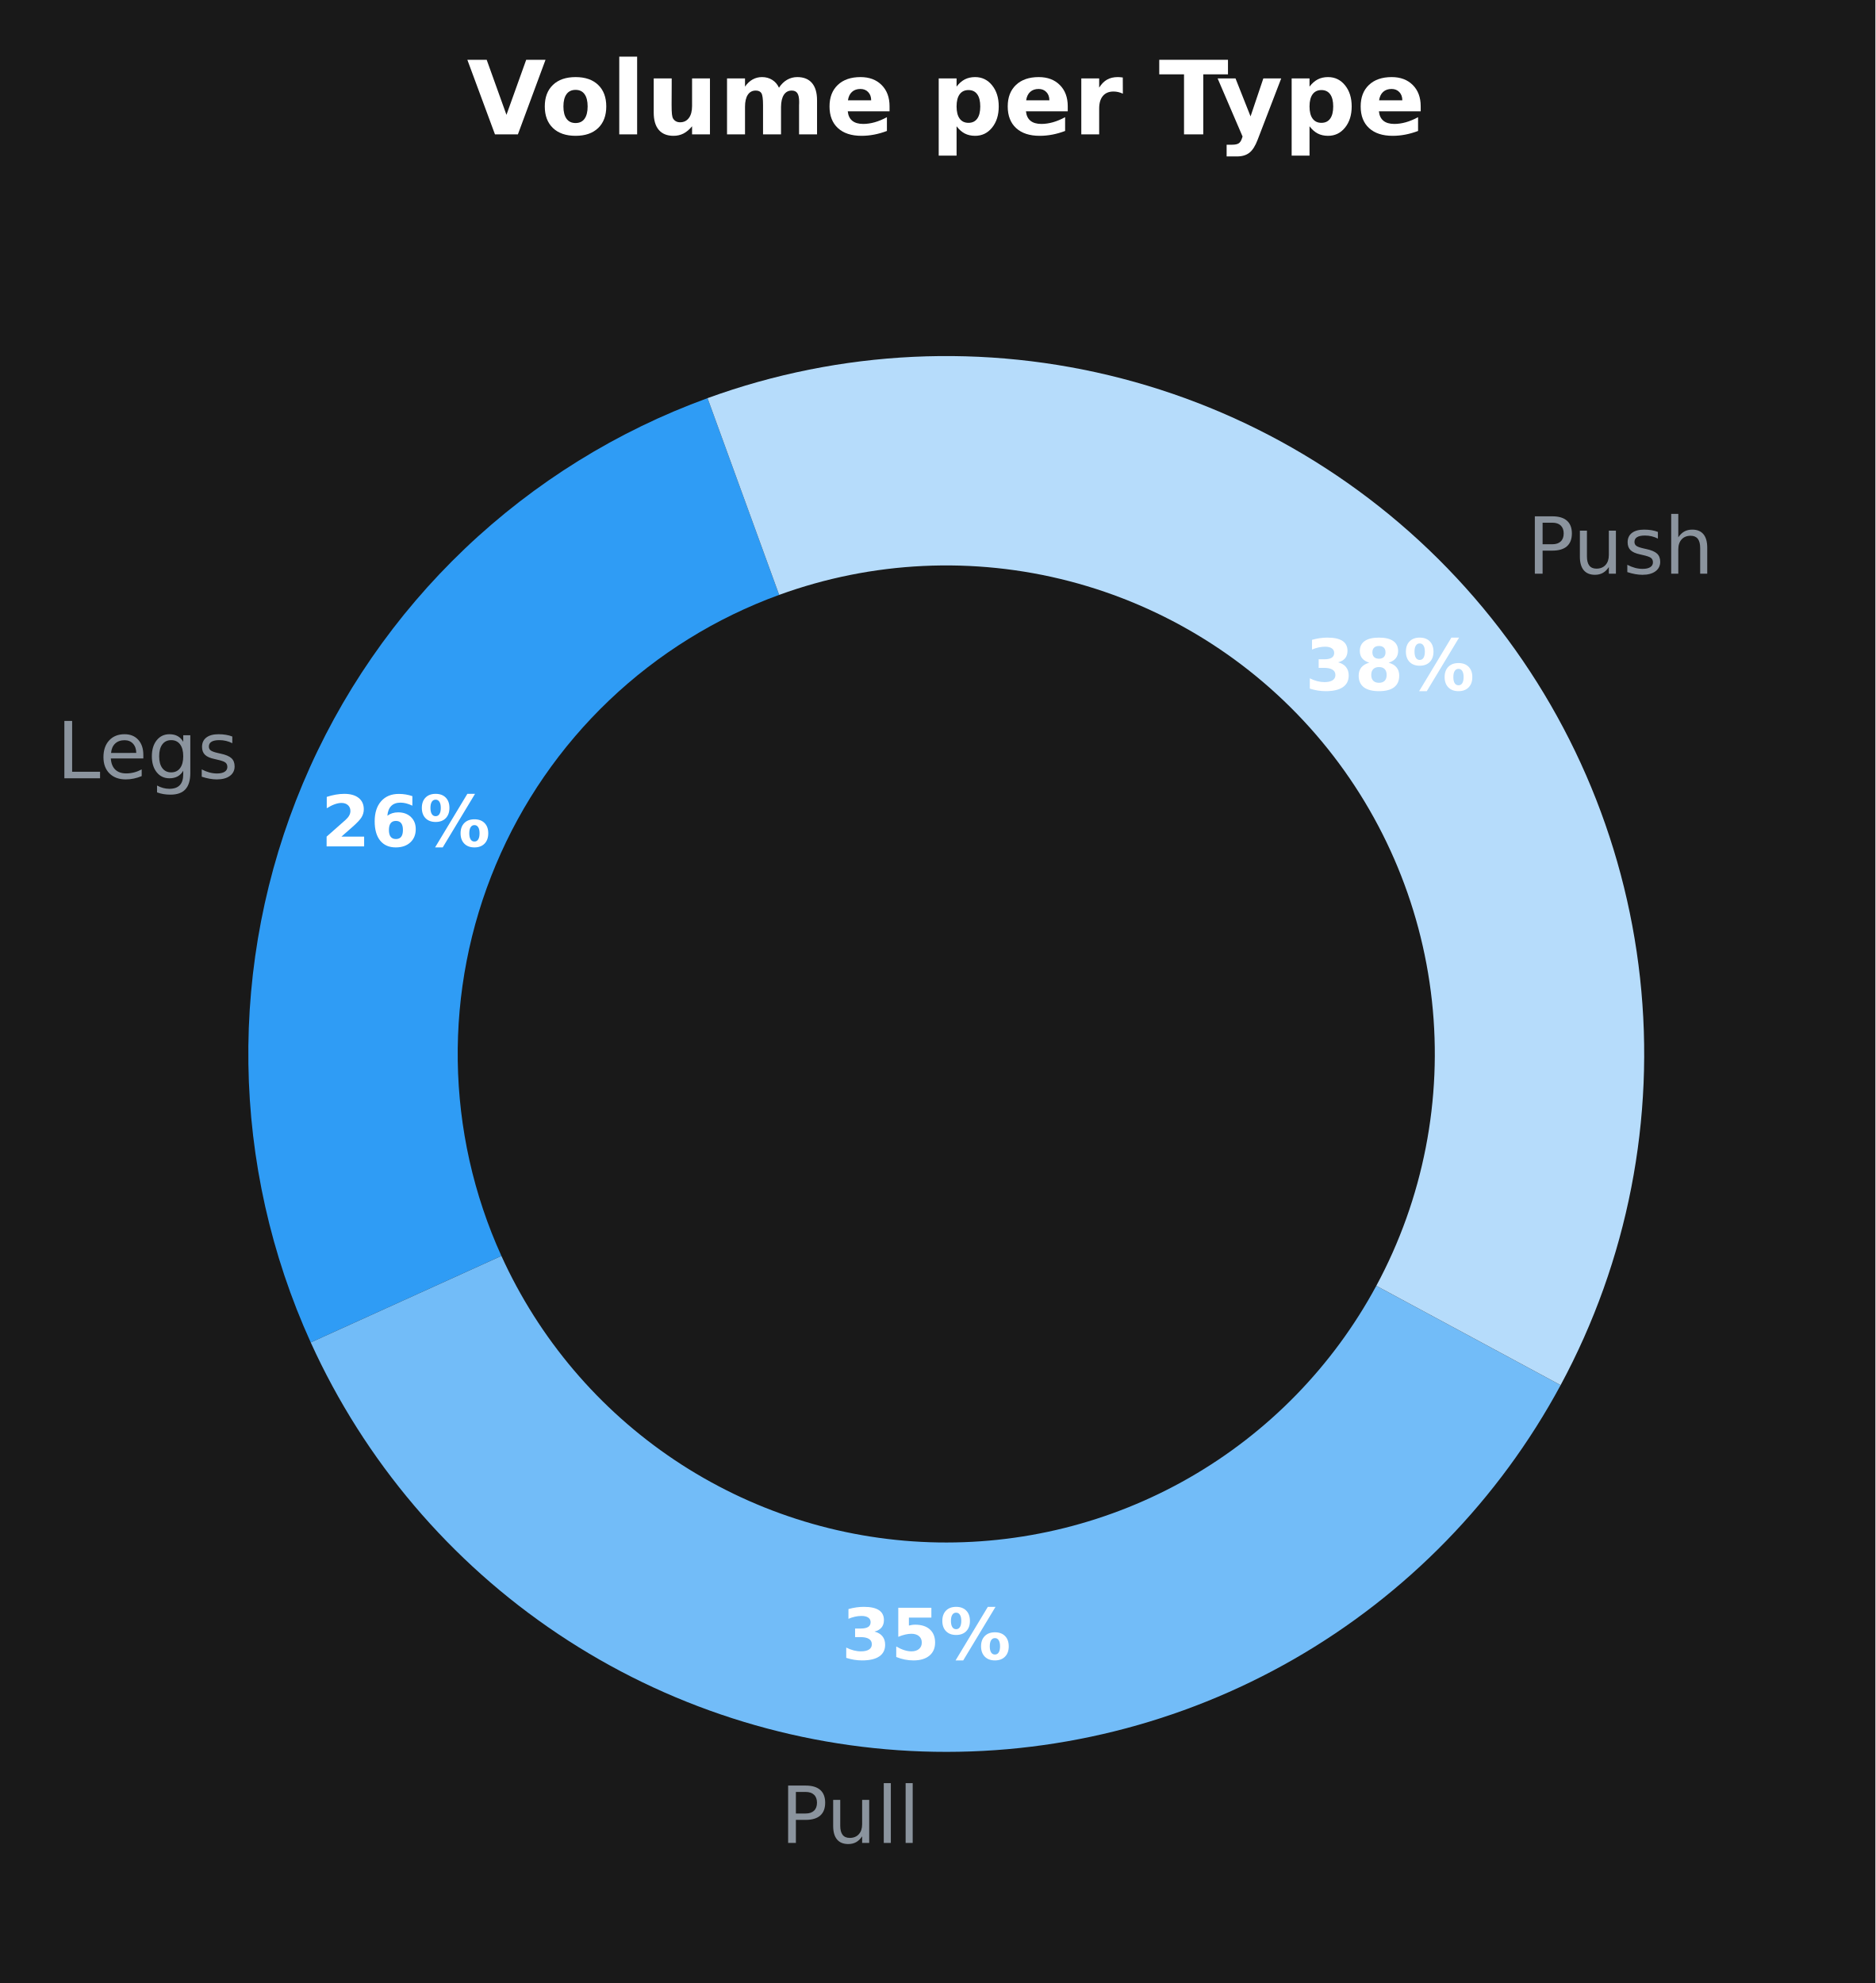
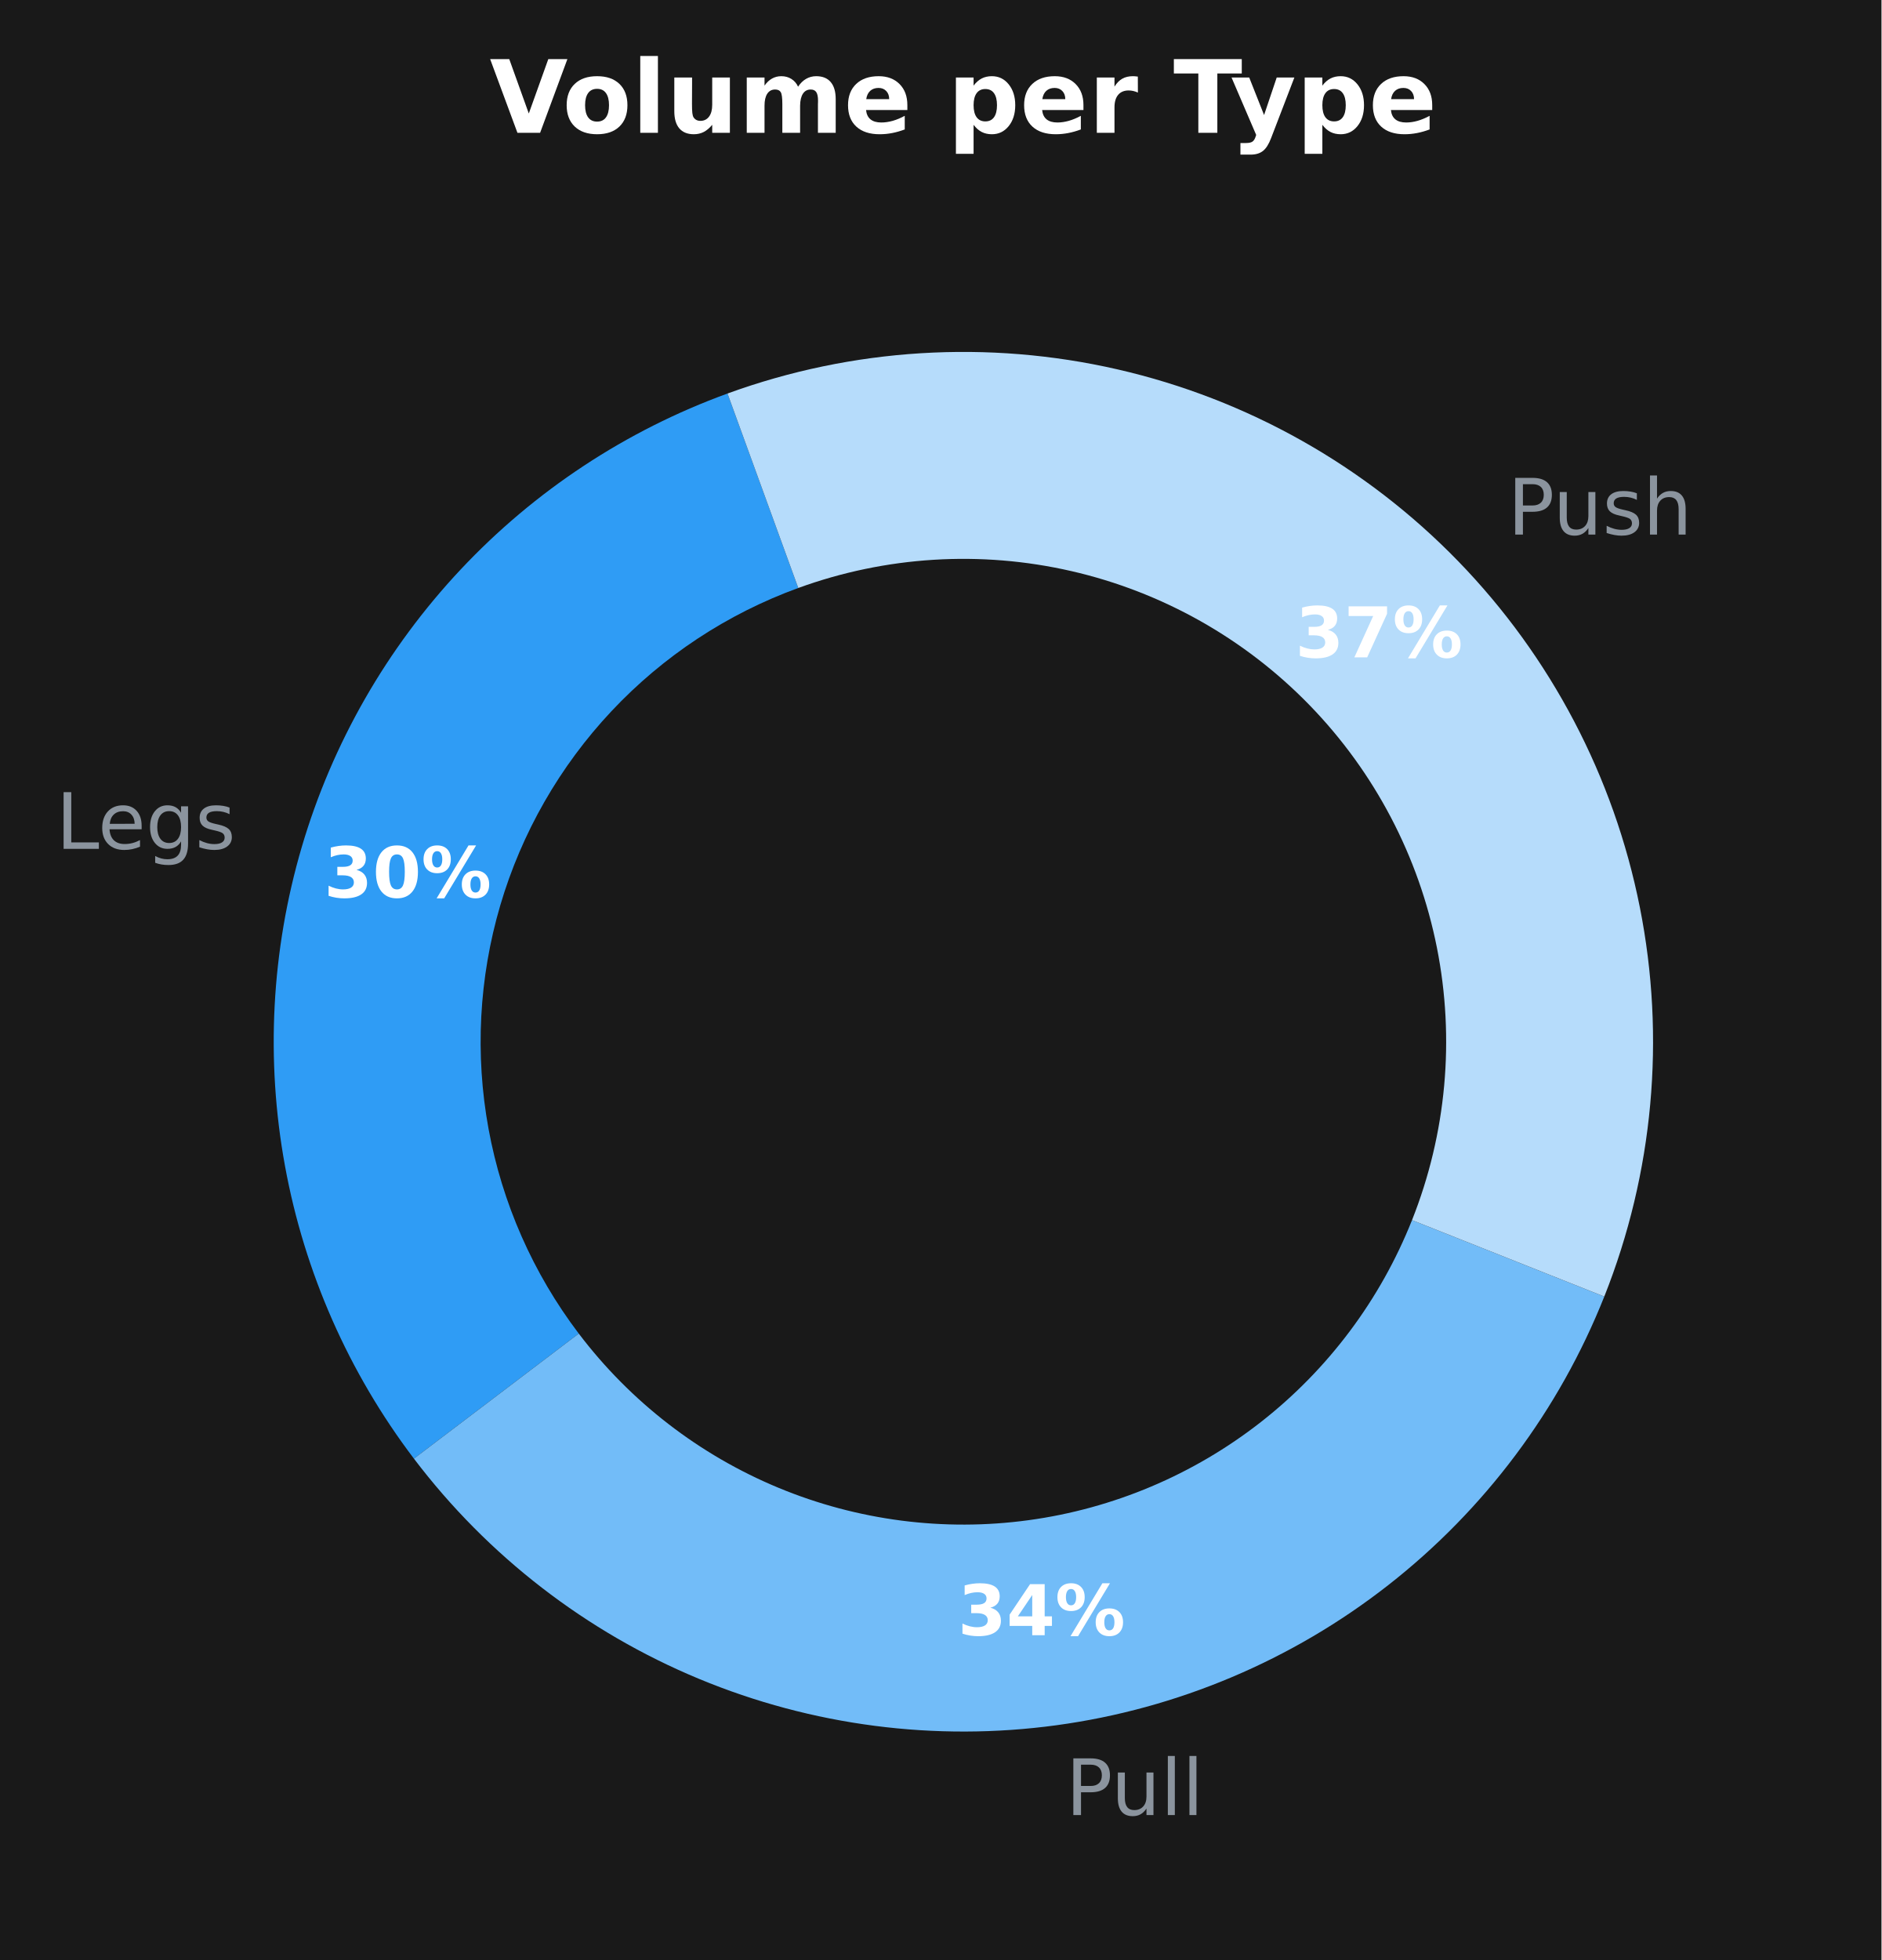
- <svg xmlns="http://www.w3.org/2000/svg" xmlns:xlink="http://www.w3.org/1999/xlink" width="238.344pt" height="252.038pt" viewBox="0 0 238.344 252.038" version="1.1">
+ <svg xmlns="http://www.w3.org/2000/svg" xmlns:xlink="http://www.w3.org/1999/xlink" width="241.988pt" height="252.038pt" viewBox="0 0 241.988 252.038" version="1.1">
  <defs>
    <style type="text/css">*{stroke-linejoin: round; stroke-linecap: butt}</style>
  </defs>
  <g id="figure_1">
    <g id="patch_1">
-       <path d="M 0 252.038  L 238.344 252.038  L 238.344 0  L 0 0  z " style="fill: #191919" />
+       <path d="M 0 252.038  L 241.988 252.038  L 241.988 0  L 0 0  z " style="fill: #191919" />
    </g>
    <g id="axes_1">
      <g id="patch_2">
-         <path d="M 89.925 50.603  C 78.438 54.784 67.939 61.295 59.087 69.726  C 50.235 78.156 43.221 88.326 38.486 99.596  C 33.75 110.866 31.395 122.994 31.569 135.216  C 31.742 147.439 34.44 159.495 39.493 170.626  L 63.725 159.626  C 60.187 151.834 58.299 143.395 58.177 134.839  C 58.056 126.283 59.704 117.793 63.019 109.905  C 66.334 102.016 71.244 94.897 77.44 88.995  C 83.636 83.094 90.986 78.536 99.027 75.61  z " style="fill: #2f9cf5" />
+         <path d="M 93.57 50.603  C 80.517 55.354 68.76 63.106 59.25 73.231  C 49.741 83.357 42.741 95.576 38.817 108.901  C 34.893 122.226 34.153 136.288 36.658 149.952  C 39.163 163.615 44.842 176.501 53.237 187.568  L 74.439 171.485  C 68.562 163.738 64.586 154.718 62.833 145.154  C 61.08 135.589 61.598 125.746 64.344 116.418  C 67.091 107.09 71.991 98.537 78.648 91.449  C 85.304 84.361 93.534 78.936 102.671 75.61  z " style="fill: #2f9cf5" />
      </g>
      <g id="patch_3">
-         <path d="M 39.493 170.626  C 46.324 185.671 57.223 198.512 70.958 207.696  C 84.693 216.88 100.724 222.046 117.237 222.61  C 133.749 223.174 150.096 219.113 164.425 210.888  C 178.754 202.662 190.504 190.594 198.345 176.05  L 174.92 163.423  C 169.432 173.603 161.207 182.051 151.177 187.809  C 141.146 193.567 129.704 196.409 118.145 196.015  C 106.586 195.62 95.364 192.003 85.75 185.575  C 76.135 179.146 68.506 170.157 63.725 159.626  z " style="fill: #72bcf8" />
+         <path d="M 53.237 187.568  C 62.737 200.091 75.397 209.867 89.916 215.891  C 104.435 221.914 120.298 223.972 135.873 221.851  C 151.448 219.731 166.184 213.508 178.564 203.823  C 190.945 194.138 200.531 181.333 206.338 166.726  L 181.609 156.896  C 177.544 167.121 170.834 176.084 162.167 182.863  C 153.501 189.643 143.186 193.999 132.284 195.483  C 121.381 196.967 110.277 195.527 100.114 191.311  C 89.951 187.094 81.089 180.251 74.439 171.485  z " style="fill: #72bcf8" />
      </g>
      <g id="patch_4">
-         <path d="M 198.345 176.05  C 206.877 160.223 210.399 142.169 208.44 124.295  C 206.481 106.422 199.134 89.559 187.376 75.955  C 175.619 62.351 159.998 52.638 142.597 48.111  C 125.195 43.584 106.822 44.454 89.925 50.603  L 99.027 75.61  C 110.854 71.305 123.716 70.696 135.897 73.865  C 148.078 77.034 159.012 83.833 167.242 93.356  C 175.473 102.879 180.616 114.683 181.987 127.194  C 183.358 139.706 180.893 152.343 174.92 163.423  z " style="fill: #b6dcfb" />
+         <path d="M 206.338 166.726  C 212.657 150.831 214.245 133.443 210.911 116.667  C 207.577 99.891 199.46 84.431 187.544 72.161  C 175.628 59.89 160.413 51.324 143.741 47.5  C 127.07 43.675 109.643 44.753 93.57 50.603  L 102.671 75.61  C 113.922 71.515 126.121 70.76 137.791 73.437  C 149.461 76.114 160.112 82.11 168.453 90.7  C 176.795 99.289 182.476 110.111 184.81 121.854  C 187.144 133.598 186.032 145.769 181.609 156.896  z " style="fill: #b6dcfb" />
      </g>
      <g id="matplotlib.axis_1" />
      <g id="matplotlib.axis_2" />
      <g id="text_1">
-         <g style="fill: #8b949e" transform="translate(7.2 98.9193) scale(0.1 -0.1)">
+         <g style="fill: #8b949e" transform="translate(7.2 109.1544) scale(0.1 -0.1)">
          <defs>
            <path id="DejaVuSans-4c" d="M 628 4666  L 1259 4666  L 1259 531  L 3531 531  L 3531 0  L 628 0  L 628 4666  z " transform="scale(0.015625)" />
            <path id="DejaVuSans-65" d="M 3597 1894  L 3597 1613  L 953 1613  Q 991 1019 1311 708  Q 1631 397 2203 397  Q 2534 397 2845 478  Q 3156 559 3463 722  L 3463 178  Q 3153 47 2828 -22  Q 2503 -91 2169 -91  Q 1331 -91 842 396  Q 353 884 353 1716  Q 353 2575 817 3079  Q 1281 3584 2069 3584  Q 2775 3584 3186 3129  Q 3597 2675 3597 1894  z M 3022 2063  Q 3016 2534 2758 2815  Q 2500 3097 2075 3097  Q 1594 3097 1305 2825  Q 1016 2553 972 2059  L 3022 2063  z " transform="scale(0.015625)" />
            <path id="DejaVuSans-67" d="M 2906 1791  Q 2906 2416 2648 2759  Q 2391 3103 1925 3103  Q 1463 3103 1205 2759  Q 947 2416 947 1791  Q 947 1169 1205 825  Q 1463 481 1925 481  Q 2391 481 2648 825  Q 2906 1169 2906 1791  z M 3481 434  Q 3481 -459 3084 -895  Q 2688 -1331 1869 -1331  Q 1566 -1331 1297 -1286  Q 1028 -1241 775 -1147  L 775 -588  Q 1028 -725 1275 -790  Q 1522 -856 1778 -856  Q 2344 -856 2625 -561  Q 2906 -266 2906 331  L 2906 616  Q 2728 306 2450 153  Q 2172 0 1784 0  Q 1141 0 747 490  Q 353 981 353 1791  Q 353 2603 747 3093  Q 1141 3584 1784 3584  Q 2172 3584 2450 3431  Q 2728 3278 2906 2969  L 2906 3500  L 3481 3500  L 3481 434  z " transform="scale(0.015625)" />
            <path id="DejaVuSans-73" d="M 2834 3397  L 2834 2853  Q 2591 2978 2328 3040  Q 2066 3103 1784 3103  Q 1356 3103 1142 2972  Q 928 2841 928 2578  Q 928 2378 1081 2264  Q 1234 2150 1697 2047  L 1894 2003  Q 2506 1872 2764 1633  Q 3022 1394 3022 966  Q 3022 478 2636 193  Q 2250 -91 1575 -91  Q 1294 -91 989 -36  Q 684 19 347 128  L 347 722  Q 666 556 975 473  Q 1284 391 1588 391  Q 1994 391 2212 530  Q 2431 669 2431 922  Q 2431 1156 2273 1281  Q 2116 1406 1581 1522  L 1381 1569  Q 847 1681 609 1914  Q 372 2147 372 2553  Q 372 3047 722 3315  Q 1072 3584 1716 3584  Q 2034 3584 2315 3537  Q 2597 3491 2834 3397  z " transform="scale(0.015625)" />
          </defs>
          <use xlink:href="#DejaVuSans-4c" />
          <use xlink:href="#DejaVuSans-65" transform="translate(53.96289 0)" />
          <use xlink:href="#DejaVuSans-67" transform="translate(115.4863 0)" />
          <use xlink:href="#DejaVuSans-73" transform="translate(178.9629 0)" />
        </g>
      </g>
      <g id="text_2">
-         <g style="fill: #ffffff" transform="translate(40.79895 107.5774) scale(0.09 -0.09)">
+         <g style="fill: #ffffff" transform="translate(41.66039 115.3933) scale(0.09 -0.09)">
          <defs>
-             <path id="DejaVuSans-Bold-32" d="M 1844 884  L 3897 884  L 3897 0  L 506 0  L 506 884  L 2209 2388  Q 2438 2594 2547 2791  Q 2656 2988 2656 3200  Q 2656 3528 2436 3728  Q 2216 3928 1850 3928  Q 1569 3928 1234 3808  Q 900 3688 519 3450  L 519 4475  Q 925 4609 1322 4679  Q 1719 4750 2100 4750  Q 2938 4750 3402 4381  Q 3866 4013 3866 3353  Q 3866 2972 3669 2642  Q 3472 2313 2841 1759  L 1844 884  z " transform="scale(0.015625)" />
-             <path id="DejaVuSans-Bold-36" d="M 2316 2303  Q 2000 2303 1842 2098  Q 1684 1894 1684 1484  Q 1684 1075 1842 870  Q 2000 666 2316 666  Q 2634 666 2792 870  Q 2950 1075 2950 1484  Q 2950 1894 2792 2098  Q 2634 2303 2316 2303  z M 3803 4544  L 3803 3681  Q 3506 3822 3243 3889  Q 2981 3956 2731 3956  Q 2194 3956 1894 3657  Q 1594 3359 1544 2772  Q 1750 2925 1990 3001  Q 2231 3078 2516 3078  Q 3231 3078 3670 2659  Q 4109 2241 4109 1563  Q 4109 813 3618 361  Q 3128 -91 2303 -91  Q 1394 -91 895 523  Q 397 1138 397 2266  Q 397 3422 980 4083  Q 1563 4744 2578 4744  Q 2900 4744 3203 4694  Q 3506 4644 3803 4544  z " transform="scale(0.015625)" />
+             <path id="DejaVuSans-Bold-33" d="M 2981 2516  Q 3453 2394 3698 2092  Q 3944 1791 3944 1325  Q 3944 631 3412 270  Q 2881 -91 1863 -91  Q 1503 -91 1142 -33  Q 781 25 428 141  L 428 1069  Q 766 900 1098 814  Q 1431 728 1753 728  Q 2231 728 2486 893  Q 2741 1059 2741 1369  Q 2741 1688 2480 1852  Q 2219 2016 1709 2016  L 1228 2016  L 1228 2791  L 1734 2791  Q 2188 2791 2409 2933  Q 2631 3075 2631 3366  Q 2631 3634 2415 3781  Q 2200 3928 1806 3928  Q 1516 3928 1219 3862  Q 922 3797 628 3669  L 628 4550  Q 984 4650 1334 4700  Q 1684 4750 2022 4750  Q 2931 4750 3382 4451  Q 3834 4153 3834 3553  Q 3834 3144 3618 2883  Q 3403 2622 2981 2516  z " transform="scale(0.015625)" />
+             <path id="DejaVuSans-Bold-30" d="M 2944 2338  Q 2944 3213 2780 3570  Q 2616 3928 2228 3928  Q 1841 3928 1675 3570  Q 1509 3213 1509 2338  Q 1509 1453 1675 1090  Q 1841 728 2228 728  Q 2613 728 2778 1090  Q 2944 1453 2944 2338  z M 4147 2328  Q 4147 1169 3647 539  Q 3147 -91 2228 -91  Q 1306 -91 806 539  Q 306 1169 306 2328  Q 306 3491 806 4120  Q 1306 4750 2228 4750  Q 3147 4750 3647 4120  Q 4147 3491 4147 2328  z " transform="scale(0.015625)" />
            <path id="DejaVuSans-Bold-25" d="M 4959 1925  Q 4738 1925 4616 1733  Q 4494 1541 4494 1184  Q 4494 825 4614 633  Q 4734 441 4959 441  Q 5184 441 5303 633  Q 5422 825 5422 1184  Q 5422 1541 5301 1733  Q 5181 1925 4959 1925  z M 4959 2450  Q 5541 2450 5875 2112  Q 6209 1775 6209 1184  Q 6209 594 5875 251  Q 5541 -91 4959 -91  Q 4378 -91 4042 251  Q 3706 594 3706 1184  Q 3706 1772 4042 2111  Q 4378 2450 4959 2450  z M 2094 -91  L 1403 -91  L 4319 4750  L 5013 4750  L 2094 -91  z M 1453 4750  Q 2034 4750 2367 4411  Q 2700 4072 2700 3481  Q 2700 2891 2367 2550  Q 2034 2209 1453 2209  Q 872 2209 539 2550  Q 206 2891 206 3481  Q 206 4072 539 4411  Q 872 4750 1453 4750  z M 1453 4225  Q 1228 4225 1106 4031  Q 984 3838 984 3481  Q 984 3122 1106 2926  Q 1228 2731 1453 2731  Q 1678 2731 1798 2926  Q 1919 3122 1919 3481  Q 1919 3838 1797 4031  Q 1675 4225 1453 4225  z " transform="scale(0.015625)" />
          </defs>
-           <use xlink:href="#DejaVuSans-Bold-32" />
-           <use xlink:href="#DejaVuSans-Bold-36" transform="translate(69.58008 0)" />
+           <use xlink:href="#DejaVuSans-Bold-33" />
+           <use xlink:href="#DejaVuSans-Bold-30" transform="translate(69.58008 0)" />
          <use xlink:href="#DejaVuSans-Bold-25" transform="translate(139.1602 0)" />
        </g>
      </g>
      <g id="text_3">
-         <g style="fill: #8b949e" transform="translate(99.1856 234.2349) scale(0.1 -0.1)">
+         <g style="fill: #8b949e" transform="translate(137.0697 233.4) scale(0.1 -0.1)">
          <defs>
            <path id="DejaVuSans-50" d="M 1259 4147  L 1259 2394  L 2053 2394  Q 2494 2394 2734 2622  Q 2975 2850 2975 3272  Q 2975 3691 2734 3919  Q 2494 4147 2053 4147  L 1259 4147  z M 628 4666  L 2053 4666  Q 2838 4666 3239 4311  Q 3641 3956 3641 3272  Q 3641 2581 3239 2228  Q 2838 1875 2053 1875  L 1259 1875  L 1259 0  L 628 0  L 628 4666  z " transform="scale(0.015625)" />
            <path id="DejaVuSans-75" d="M 544 1381  L 544 3500  L 1119 3500  L 1119 1403  Q 1119 906 1312 657  Q 1506 409 1894 409  Q 2359 409 2629 706  Q 2900 1003 2900 1516  L 2900 3500  L 3475 3500  L 3475 0  L 2900 0  L 2900 538  Q 2691 219 2414 64  Q 2138 -91 1772 -91  Q 1169 -91 856 284  Q 544 659 544 1381  z M 1991 3584  L 1991 3584  z " transform="scale(0.015625)" />
            <path id="DejaVuSans-6c" d="M 603 4863  L 1178 4863  L 1178 0  L 603 0  L 603 4863  z " transform="scale(0.015625)" />
          </defs>
          <use xlink:href="#DejaVuSans-50" />
          <use xlink:href="#DejaVuSans-75" transform="translate(58.55273 0)" />
          <use xlink:href="#DejaVuSans-6c" transform="translate(121.9316 0)" />
          <use xlink:href="#DejaVuSans-6c" transform="translate(149.7148 0)" />
        </g>
      </g>
      <g id="text_4">
-         <g style="fill: #ffffff" transform="translate(106.9499 210.9094) scale(0.09 -0.09)">
+         <g style="fill: #ffffff" transform="translate(123.1876 210.2718) scale(0.09 -0.09)">
          <defs>
-             <path id="DejaVuSans-Bold-33" d="M 2981 2516  Q 3453 2394 3698 2092  Q 3944 1791 3944 1325  Q 3944 631 3412 270  Q 2881 -91 1863 -91  Q 1503 -91 1142 -33  Q 781 25 428 141  L 428 1069  Q 766 900 1098 814  Q 1431 728 1753 728  Q 2231 728 2486 893  Q 2741 1059 2741 1369  Q 2741 1688 2480 1852  Q 2219 2016 1709 2016  L 1228 2016  L 1228 2791  L 1734 2791  Q 2188 2791 2409 2933  Q 2631 3075 2631 3366  Q 2631 3634 2415 3781  Q 2200 3928 1806 3928  Q 1516 3928 1219 3862  Q 922 3797 628 3669  L 628 4550  Q 984 4650 1334 4700  Q 1684 4750 2022 4750  Q 2931 4750 3382 4451  Q 3834 4153 3834 3553  Q 3834 3144 3618 2883  Q 3403 2622 2981 2516  z " transform="scale(0.015625)" />
-             <path id="DejaVuSans-Bold-35" d="M 678 4666  L 3669 4666  L 3669 3781  L 1638 3781  L 1638 3059  Q 1775 3097 1914 3117  Q 2053 3138 2203 3138  Q 3056 3138 3531 2711  Q 4006 2284 4006 1522  Q 4006 766 3489 337  Q 2972 -91 2053 -91  Q 1656 -91 1267 -14  Q 878 63 494 219  L 494 1166  Q 875 947 1217 837  Q 1559 728 1863 728  Q 2300 728 2551 942  Q 2803 1156 2803 1522  Q 2803 1891 2551 2103  Q 2300 2316 1863 2316  Q 1603 2316 1309 2248  Q 1016 2181 678 2041  L 678 4666  z " transform="scale(0.015625)" />
+             <path id="DejaVuSans-Bold-34" d="M 2356 3675  L 1038 1722  L 2356 1722  L 2356 3675  z M 2156 4666  L 3494 4666  L 3494 1722  L 4159 1722  L 4159 850  L 3494 850  L 3494 0  L 2356 0  L 2356 850  L 288 850  L 288 1881  L 2156 4666  z " transform="scale(0.015625)" />
          </defs>
          <use xlink:href="#DejaVuSans-Bold-33" />
-           <use xlink:href="#DejaVuSans-Bold-35" transform="translate(69.58008 0)" />
+           <use xlink:href="#DejaVuSans-Bold-34" transform="translate(69.58008 0)" />
          <use xlink:href="#DejaVuSans-Bold-25" transform="translate(139.1602 0)" />
        </g>
      </g>
      <g id="text_5">
-         <g style="fill: #8b949e" transform="translate(194.0872 72.91408) scale(0.1 -0.1)">
+         <g style="fill: #8b949e" transform="translate(193.9074 68.74023) scale(0.1 -0.1)">
          <defs>
            <path id="DejaVuSans-68" d="M 3513 2113  L 3513 0  L 2938 0  L 2938 2094  Q 2938 2591 2744 2837  Q 2550 3084 2163 3084  Q 1697 3084 1428 2787  Q 1159 2491 1159 1978  L 1159 0  L 581 0  L 581 4863  L 1159 4863  L 1159 2956  Q 1366 3272 1645 3428  Q 1925 3584 2291 3584  Q 2894 3584 3203 3211  Q 3513 2838 3513 2113  z " transform="scale(0.015625)" />
          </defs>
          <use xlink:href="#DejaVuSans-50" />
          <use xlink:href="#DejaVuSans-75" transform="translate(58.55273 0)" />
          <use xlink:href="#DejaVuSans-73" transform="translate(121.9316 0)" />
          <use xlink:href="#DejaVuSans-68" transform="translate(174.0312 0)" />
        </g>
      </g>
      <g id="text_6">
-         <g style="fill: #ffffff" transform="translate(165.8669 87.71892) scale(0.09 -0.09)">
+         <g style="fill: #ffffff" transform="translate(166.591 84.53161) scale(0.09 -0.09)">
          <defs>
-             <path id="DejaVuSans-Bold-38" d="M 2228 2088  Q 1891 2088 1709 1903  Q 1528 1719 1528 1375  Q 1528 1031 1709 848  Q 1891 666 2228 666  Q 2563 666 2741 848  Q 2919 1031 2919 1375  Q 2919 1722 2741 1905  Q 2563 2088 2228 2088  z M 1350 2484  Q 925 2613 709 2878  Q 494 3144 494 3541  Q 494 4131 934 4440  Q 1375 4750 2228 4750  Q 3075 4750 3515 4442  Q 3956 4134 3956 3541  Q 3956 3144 3739 2878  Q 3522 2613 3097 2484  Q 3572 2353 3814 2058  Q 4056 1763 4056 1313  Q 4056 619 3595 264  Q 3134 -91 2228 -91  Q 1319 -91 855 264  Q 391 619 391 1313  Q 391 1763 633 2058  Q 875 2353 1350 2484  z M 1631 3419  Q 1631 3141 1786 2991  Q 1941 2841 2228 2841  Q 2509 2841 2662 2991  Q 2816 3141 2816 3419  Q 2816 3697 2662 3845  Q 2509 3994 2228 3994  Q 1941 3994 1786 3844  Q 1631 3694 1631 3419  z " transform="scale(0.015625)" />
+             <path id="DejaVuSans-Bold-37" d="M 428 4666  L 3944 4666  L 3944 3988  L 2125 0  L 953 0  L 2675 3781  L 428 3781  L 428 4666  z " transform="scale(0.015625)" />
          </defs>
          <use xlink:href="#DejaVuSans-Bold-33" />
-           <use xlink:href="#DejaVuSans-Bold-38" transform="translate(69.58008 0)" />
+           <use xlink:href="#DejaVuSans-Bold-37" transform="translate(69.58008 0)" />
          <use xlink:href="#DejaVuSans-Bold-25" transform="translate(139.1602 0)" />
        </g>
      </g>
      <g id="text_7">
-         <g style="fill: #ffffff" transform="translate(59.33438 17.07797) scale(0.13 -0.13)">
+         <g style="fill: #ffffff" transform="translate(62.97891 17.07797) scale(0.13 -0.13)">
          <defs>
            <path id="DejaVuSans-Bold-56" d="M 31 4666  L 1241 4666  L 2478 1222  L 3713 4666  L 4922 4666  L 3194 0  L 1759 0  L 31 4666  z " transform="scale(0.015625)" />
            <path id="DejaVuSans-Bold-6f" d="M 2203 2784  Q 1831 2784 1636 2517  Q 1441 2250 1441 1747  Q 1441 1244 1636 976  Q 1831 709 2203 709  Q 2569 709 2762 976  Q 2956 1244 2956 1747  Q 2956 2250 2762 2517  Q 2569 2784 2203 2784  z M 2203 3584  Q 3106 3584 3614 3096  Q 4122 2609 4122 1747  Q 4122 884 3614 396  Q 3106 -91 2203 -91  Q 1297 -91 786 396  Q 275 884 275 1747  Q 275 2609 786 3096  Q 1297 3584 2203 3584  z " transform="scale(0.015625)" />
            <path id="DejaVuSans-Bold-6c" d="M 538 4863  L 1656 4863  L 1656 0  L 538 0  L 538 4863  z " transform="scale(0.015625)" />
            <path id="DejaVuSans-Bold-75" d="M 500 1363  L 500 3500  L 1625 3500  L 1625 3150  Q 1625 2866 1622 2436  Q 1619 2006 1619 1863  Q 1619 1441 1641 1255  Q 1663 1069 1716 984  Q 1784 875 1895 815  Q 2006 756 2150 756  Q 2500 756 2700 1025  Q 2900 1294 2900 1772  L 2900 3500  L 4019 3500  L 4019 0  L 2900 0  L 2900 506  Q 2647 200 2364 54  Q 2081 -91 1741 -91  Q 1134 -91 817 281  Q 500 653 500 1363  z " transform="scale(0.015625)" />
            <path id="DejaVuSans-Bold-6d" d="M 3781 2919  Q 3994 3244 4286 3414  Q 4578 3584 4928 3584  Q 5531 3584 5847 3212  Q 6163 2841 6163 2131  L 6163 0  L 5038 0  L 5038 1825  Q 5041 1866 5042 1909  Q 5044 1953 5044 2034  Q 5044 2406 4934 2573  Q 4825 2741 4581 2741  Q 4263 2741 4089 2478  Q 3916 2216 3909 1719  L 3909 0  L 2784 0  L 2784 1825  Q 2784 2406 2684 2573  Q 2584 2741 2328 2741  Q 2006 2741 1831 2477  Q 1656 2213 1656 1722  L 1656 0  L 531 0  L 531 3500  L 1656 3500  L 1656 2988  Q 1863 3284 2130 3434  Q 2397 3584 2719 3584  Q 3081 3584 3359 3409  Q 3638 3234 3781 2919  z " transform="scale(0.015625)" />
            <path id="DejaVuSans-Bold-65" d="M 4031 1759  L 4031 1441  L 1416 1441  Q 1456 1047 1700 850  Q 1944 653 2381 653  Q 2734 653 3104 758  Q 3475 863 3866 1075  L 3866 213  Q 3469 63 3072 -14  Q 2675 -91 2278 -91  Q 1328 -91 801 392  Q 275 875 275 1747  Q 275 2603 792 3093  Q 1309 3584 2216 3584  Q 3041 3584 3536 3087  Q 4031 2591 4031 1759  z M 2881 2131  Q 2881 2450 2695 2645  Q 2509 2841 2209 2841  Q 1884 2841 1681 2658  Q 1478 2475 1428 2131  L 2881 2131  z " transform="scale(0.015625)" />
            <path id="DejaVuSans-Bold-20" transform="scale(0.015625)" />
            <path id="DejaVuSans-Bold-70" d="M 1656 506  L 1656 -1331  L 538 -1331  L 538 3500  L 1656 3500  L 1656 2988  Q 1888 3294 2169 3439  Q 2450 3584 2816 3584  Q 3463 3584 3878 3070  Q 4294 2556 4294 1747  Q 4294 938 3878 423  Q 3463 -91 2816 -91  Q 2450 -91 2169 54  Q 1888 200 1656 506  z M 2400 2772  Q 2041 2772 1848 2508  Q 1656 2244 1656 1747  Q 1656 1250 1848 986  Q 2041 722 2400 722  Q 2759 722 2948 984  Q 3138 1247 3138 1747  Q 3138 2247 2948 2509  Q 2759 2772 2400 2772  z " transform="scale(0.015625)" />
            <path id="DejaVuSans-Bold-72" d="M 3138 2547  Q 2991 2616 2845 2648  Q 2700 2681 2553 2681  Q 2122 2681 1889 2404  Q 1656 2128 1656 1613  L 1656 0  L 538 0  L 538 3500  L 1656 3500  L 1656 2925  Q 1872 3269 2151 3426  Q 2431 3584 2822 3584  Q 2878 3584 2943 3579  Q 3009 3575 3134 3559  L 3138 2547  z " transform="scale(0.015625)" />
            <path id="DejaVuSans-Bold-54" d="M 31 4666  L 4331 4666  L 4331 3756  L 2784 3756  L 2784 0  L 1581 0  L 1581 3756  L 31 3756  L 31 4666  z " transform="scale(0.015625)" />
            <path id="DejaVuSans-Bold-79" d="M 78 3500  L 1197 3500  L 2138 1125  L 2938 3500  L 4056 3500  L 2584 -331  Q 2363 -916 2067 -1148  Q 1772 -1381 1288 -1381  L 641 -1381  L 641 -647  L 991 -647  Q 1275 -647 1404 -556  Q 1534 -466 1606 -231  L 1638 -134  L 78 3500  z " transform="scale(0.015625)" />
          </defs>
          <use xlink:href="#DejaVuSans-Bold-56" />
          <use xlink:href="#DejaVuSans-Bold-6f" transform="translate(71.89258 0)" />
          <use xlink:href="#DejaVuSans-Bold-6c" transform="translate(140.5938 0)" />
          <use xlink:href="#DejaVuSans-Bold-75" transform="translate(174.8711 0)" />
          <use xlink:href="#DejaVuSans-Bold-6d" transform="translate(246.0625 0)" />
          <use xlink:href="#DejaVuSans-Bold-65" transform="translate(350.2617 0)" />
          <use xlink:href="#DejaVuSans-Bold-20" transform="translate(418.084 0)" />
          <use xlink:href="#DejaVuSans-Bold-70" transform="translate(452.8984 0)" />
          <use xlink:href="#DejaVuSans-Bold-65" transform="translate(524.4805 0)" />
          <use xlink:href="#DejaVuSans-Bold-72" transform="translate(592.3027 0)" />
          <use xlink:href="#DejaVuSans-Bold-20" transform="translate(641.6191 0)" />
          <use xlink:href="#DejaVuSans-Bold-54" transform="translate(676.4336 0)" />
          <use xlink:href="#DejaVuSans-Bold-79" transform="translate(732.7715 0)" />
          <use xlink:href="#DejaVuSans-Bold-70" transform="translate(797.957 0)" />
          <use xlink:href="#DejaVuSans-Bold-65" transform="translate(869.5391 0)" />
        </g>
      </g>
    </g>
  </g>
</svg>
